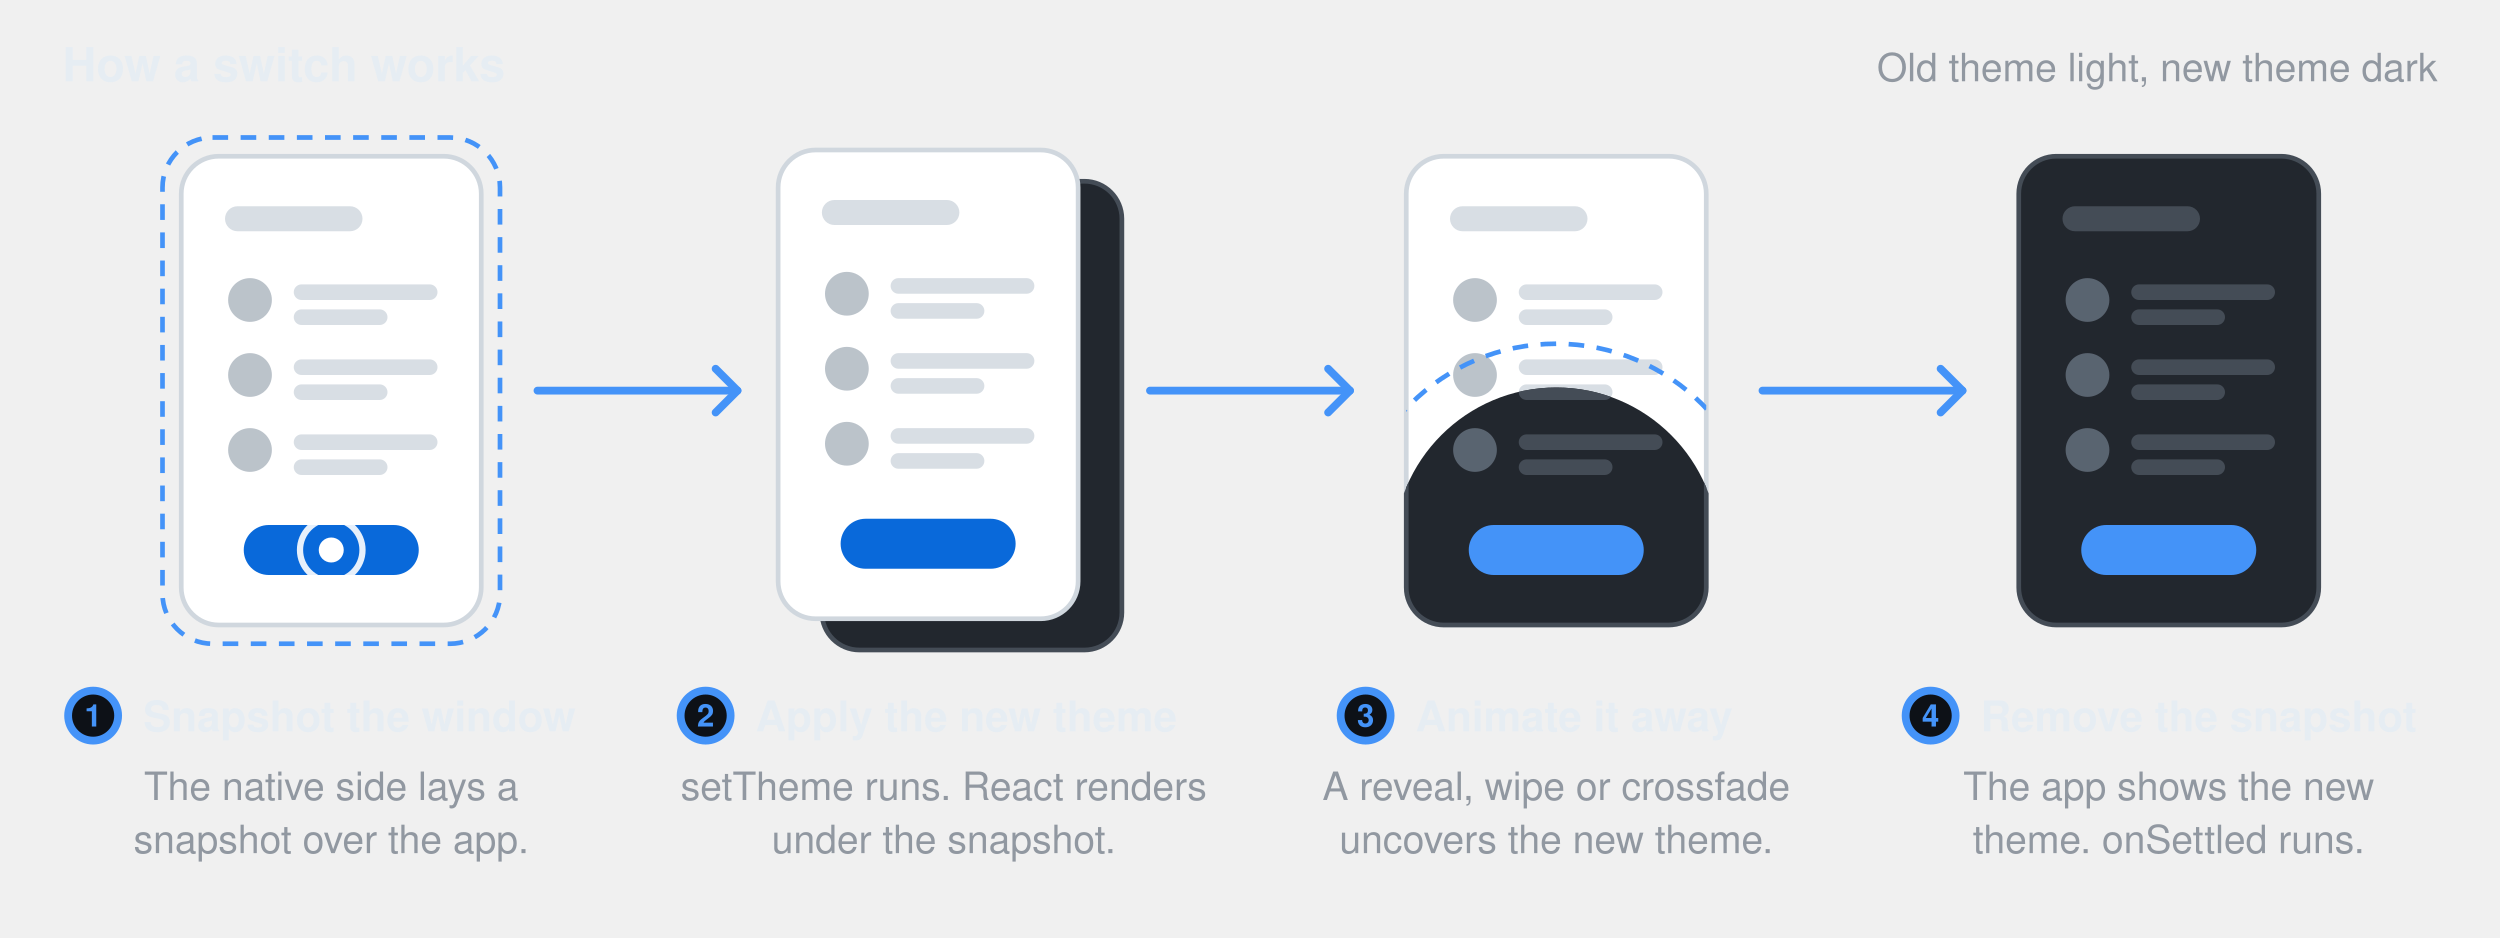
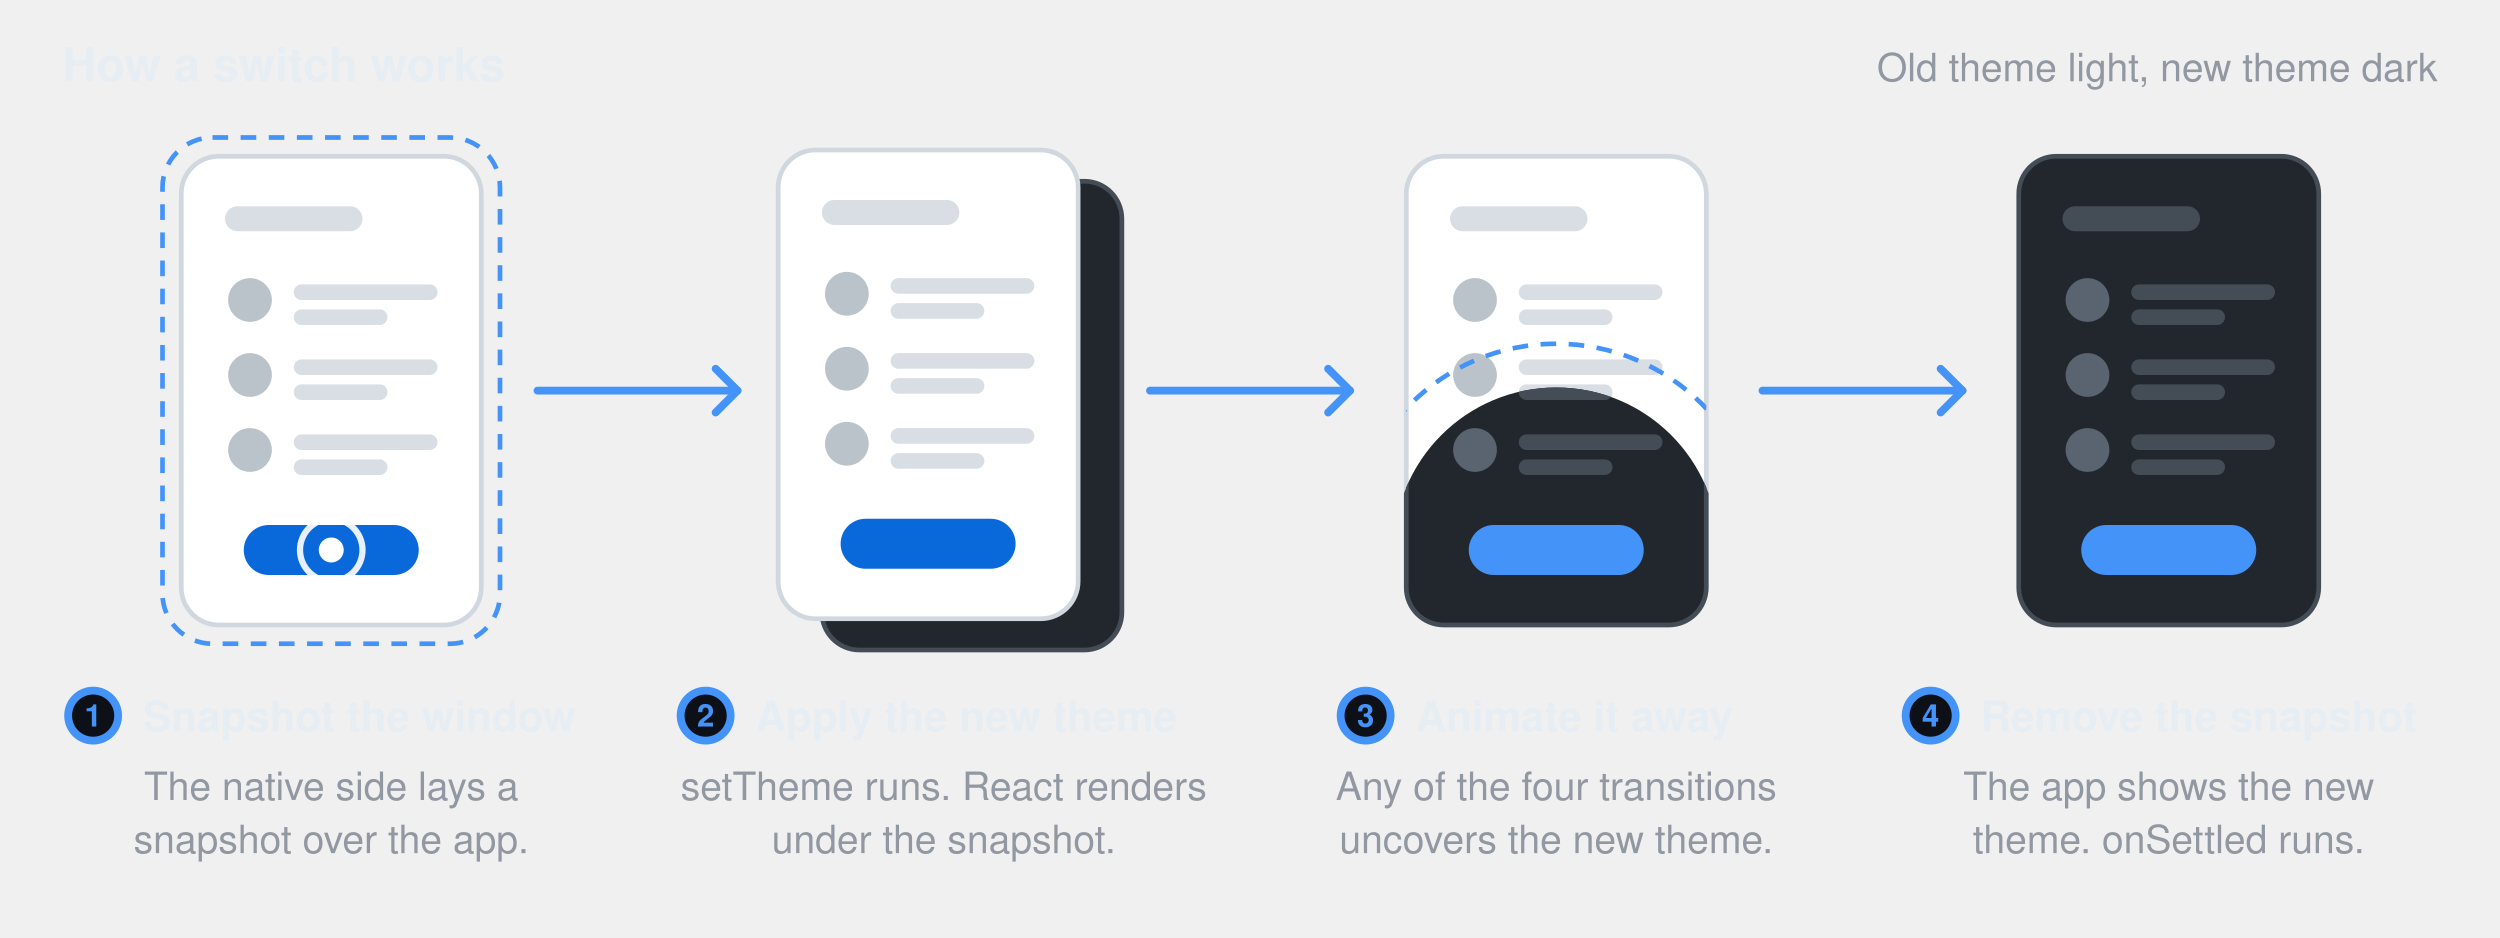
- <svg xmlns="http://www.w3.org/2000/svg" width="800" height="300" viewBox="0 0 800 300" role="img" aria-label="How a switch works: 1, the native side snapshots the window and lays the snapshot over the app. 2, setTheme runs and React renders the new theme under the snapshot. 3, the snapshot animates away with a reveal, wipe or crossfade. 4, the snapshot is removed and the app shows the new theme.">
+ <svg xmlns="http://www.w3.org/2000/svg" width="800" height="300" viewBox="0 0 800 300" role="img" aria-label="How a switch works: 1, the native side snapshots the window and lays the snapshot over the app. 2, setTheme runs and React renders the new theme under the snapshot. 3, the snapshot animates away with a reveal, inverse reveal, wipe or crossfade. 4, the snapshot is removed and the app shows the new theme.">
  <text x="20" y="26" font-family="-apple-system, BlinkMacSystemFont, 'Segoe UI', Helvetica, Arial, sans-serif" font-size="15" font-weight="600" fill="#e6edf3">How a switch works</text>
  <text x="780" y="26" text-anchor="end" font-family="-apple-system, BlinkMacSystemFont, 'Segoe UI', Helvetica, Arial, sans-serif" font-size="12.5" fill="#9198a1">Old theme light, new theme dark</text>
  <rect x="58.0" y="50" width="96" height="150" rx="12" fill="#ffffff" stroke="#d0d7de" stroke-width="1.5" />
  <rect x="72.0" y="66" width="44" height="8" rx="4" fill="#d8dee4" />
  <circle cx="80.0" cy="96" r="7" fill="#afb8c1" opacity="0.85" />
  <rect x="94.0" y="91" width="46" height="5" rx="2.5" fill="#d8dee4" />
  <rect x="94.0" y="99" width="30" height="5" rx="2.5" fill="#d8dee4" />
  <circle cx="80.0" cy="120" r="7" fill="#afb8c1" opacity="0.85" />
  <rect x="94.0" y="115" width="46" height="5" rx="2.5" fill="#d8dee4" />
  <rect x="94.0" y="123" width="30" height="5" rx="2.5" fill="#d8dee4" />
  <circle cx="80.0" cy="144" r="7" fill="#afb8c1" opacity="0.85" />
  <rect x="94.0" y="139" width="46" height="5" rx="2.5" fill="#d8dee4" />
  <rect x="94.0" y="147" width="30" height="5" rx="2.5" fill="#d8dee4" />
  <rect x="78.0" y="168" width="56" height="16" rx="8" fill="#0969da" />
  <rect x="52.0" y="44" width="108" height="162" rx="16" fill="none" stroke="#4493f8" stroke-width="1.5" stroke-dasharray="5 4" />
  <circle cx="106.0" cy="176" r="10" fill="none" stroke="#ffffff" stroke-width="2" opacity="0.9" />
  <circle cx="106.0" cy="176" r="4" fill="#ffffff" />
  <rect x="263.0" y="58" width="96" height="150" rx="12" fill="#22272e" stroke="#444c56" stroke-width="1.5" />
  <rect x="277.0" y="74" width="44" height="8" rx="4" fill="#444c56" />
  <circle cx="285.0" cy="104" r="7" fill="#636e7b" opacity="0.85" />
  <rect x="299.0" y="99" width="46" height="5" rx="2.5" fill="#444c56" />
  <rect x="299.0" y="107" width="30" height="5" rx="2.5" fill="#444c56" />
  <circle cx="285.0" cy="128" r="7" fill="#636e7b" opacity="0.85" />
  <rect x="299.0" y="123" width="46" height="5" rx="2.5" fill="#444c56" />
  <rect x="299.0" y="131" width="30" height="5" rx="2.5" fill="#444c56" />
  <circle cx="285.0" cy="152" r="7" fill="#636e7b" opacity="0.85" />
  <rect x="299.0" y="147" width="46" height="5" rx="2.5" fill="#444c56" />
  <rect x="299.0" y="155" width="30" height="5" rx="2.5" fill="#444c56" />
  <rect x="283.0" y="176" width="56" height="16" rx="8" fill="#4493f8" />
  <rect x="249.0" y="48" width="96" height="150" rx="12" fill="#ffffff" stroke="#d0d7de" stroke-width="1.5" />
  <rect x="263.0" y="64" width="44" height="8" rx="4" fill="#d8dee4" />
  <circle cx="271.0" cy="94" r="7" fill="#afb8c1" opacity="0.85" />
  <rect x="285.0" y="89" width="46" height="5" rx="2.5" fill="#d8dee4" />
  <rect x="285.0" y="97" width="30" height="5" rx="2.5" fill="#d8dee4" />
  <circle cx="271.0" cy="118" r="7" fill="#afb8c1" opacity="0.85" />
  <rect x="285.0" y="113" width="46" height="5" rx="2.5" fill="#d8dee4" />
  <rect x="285.0" y="121" width="30" height="5" rx="2.5" fill="#d8dee4" />
  <circle cx="271.0" cy="142" r="7" fill="#afb8c1" opacity="0.85" />
  <rect x="285.0" y="137" width="46" height="5" rx="2.5" fill="#d8dee4" />
  <rect x="285.0" y="145" width="30" height="5" rx="2.5" fill="#d8dee4" />
  <rect x="269.0" y="166" width="56" height="16" rx="8" fill="#0969da" />
  <rect x="450.0" y="50" width="96" height="150" rx="12" fill="#ffffff" stroke="#d0d7de" stroke-width="1.5" />
  <rect x="464.0" y="66" width="44" height="8" rx="4" fill="#d8dee4" />
  <circle cx="472.0" cy="96" r="7" fill="#afb8c1" opacity="0.85" />
  <rect x="486.0" y="91" width="46" height="5" rx="2.5" fill="#d8dee4" />
  <rect x="486.0" y="99" width="30" height="5" rx="2.5" fill="#d8dee4" />
  <circle cx="472.0" cy="120" r="7" fill="#afb8c1" opacity="0.85" />
  <rect x="486.0" y="115" width="46" height="5" rx="2.5" fill="#d8dee4" />
  <rect x="486.0" y="123" width="30" height="5" rx="2.5" fill="#d8dee4" />
  <circle cx="472.0" cy="144" r="7" fill="#afb8c1" opacity="0.85" />
  <rect x="486.0" y="139" width="46" height="5" rx="2.5" fill="#d8dee4" />
  <rect x="486.0" y="147" width="30" height="5" rx="2.5" fill="#d8dee4" />
  <rect x="470.0" y="168" width="56" height="16" rx="8" fill="#0969da" />
  <clipPath id="hole-dark">
    <circle cx="498.0" cy="176" r="52" />
  </clipPath>
  <g clip-path="url(#hole-dark)">
    <rect x="450.0" y="50" width="96" height="150" rx="12" fill="#22272e" stroke="#444c56" stroke-width="1.5" />
    <rect x="464.0" y="66" width="44" height="8" rx="4" fill="#444c56" />
    <circle cx="472.0" cy="96" r="7" fill="#636e7b" opacity="0.85" />
    <rect x="486.0" y="91" width="46" height="5" rx="2.5" fill="#444c56" />
    <rect x="486.0" y="99" width="30" height="5" rx="2.5" fill="#444c56" />
    <circle cx="472.0" cy="120" r="7" fill="#636e7b" opacity="0.85" />
    <rect x="486.0" y="115" width="46" height="5" rx="2.5" fill="#444c56" />
    <rect x="486.0" y="123" width="30" height="5" rx="2.5" fill="#444c56" />
    <circle cx="472.0" cy="144" r="7" fill="#636e7b" opacity="0.85" />
    <rect x="486.0" y="139" width="46" height="5" rx="2.5" fill="#444c56" />
    <rect x="486.0" y="147" width="30" height="5" rx="2.5" fill="#444c56" />
    <rect x="470.0" y="168" width="56" height="16" rx="8" fill="#4493f8" />
  </g>
  <circle cx="498.0" cy="176" r="66" fill="none" stroke="#4493f8" stroke-width="1.5" stroke-dasharray="5 4" clip-path="url(#frame-dark)" />
  <clipPath id="frame-dark">
    <rect x="450.0" y="50" width="96" height="150" rx="12" />
  </clipPath>
  <rect x="646.0" y="50" width="96" height="150" rx="12" fill="#22272e" stroke="#444c56" stroke-width="1.5" />
  <rect x="660.0" y="66" width="44" height="8" rx="4" fill="#444c56" />
  <circle cx="668.0" cy="96" r="7" fill="#636e7b" opacity="0.85" />
  <rect x="682.0" y="91" width="46" height="5" rx="2.5" fill="#444c56" />
  <rect x="682.0" y="99" width="30" height="5" rx="2.5" fill="#444c56" />
  <circle cx="668.0" cy="120" r="7" fill="#636e7b" opacity="0.85" />
  <rect x="682.0" y="115" width="46" height="5" rx="2.5" fill="#444c56" />
  <rect x="682.0" y="123" width="30" height="5" rx="2.5" fill="#444c56" />
  <circle cx="668.0" cy="144" r="7" fill="#636e7b" opacity="0.85" />
  <rect x="682.0" y="139" width="46" height="5" rx="2.5" fill="#444c56" />
  <rect x="682.0" y="147" width="30" height="5" rx="2.5" fill="#444c56" />
  <rect x="666.0" y="168" width="56" height="16" rx="8" fill="#4493f8" />
  <g stroke="#4493f8" stroke-width="2.5" stroke-linecap="round" stroke-linejoin="round" fill="none">
    <line x1="172.0" y1="125.0" x2="236.0" y2="125.0" />
    <polyline points="229.0,118.0 236.0,125.0 229.0,132.0" />
  </g>
  <g stroke="#4493f8" stroke-width="2.5" stroke-linecap="round" stroke-linejoin="round" fill="none">
    <line x1="368.0" y1="125.0" x2="432.0" y2="125.0" />
    <polyline points="425.0,118.0 432.0,125.0 425.0,132.0" />
  </g>
  <g stroke="#4493f8" stroke-width="2.5" stroke-linecap="round" stroke-linejoin="round" fill="none">
    <line x1="564.0" y1="125.0" x2="628.0" y2="125.0" />
    <polyline points="621.0,118.0 628.0,125.0 621.0,132.0" />
  </g>
  <circle cx="29.8" cy="229" r="8" fill="#0d1117" stroke="#4493f8" stroke-width="2.5" />
  <text x="29.8" y="232.5" text-anchor="middle" font-family="-apple-system, BlinkMacSystemFont, 'Segoe UI', Helvetica, Arial, sans-serif" font-size="10" font-weight="700" fill="#4493f8">1</text>
  <text x="45.8" y="234" font-family="-apple-system, BlinkMacSystemFont, 'Segoe UI', Helvetica, Arial, sans-serif" font-size="13.5" font-weight="600" fill="#e6edf3">Snapshot the window</text>
  <text x="106.0" y="256" text-anchor="middle" font-family="-apple-system, BlinkMacSystemFont, 'Segoe UI', Helvetica, Arial, sans-serif" font-size="12.5" fill="#9198a1">The native side lays a</text>
  <text x="106.0" y="273" text-anchor="middle" font-family="-apple-system, BlinkMacSystemFont, 'Segoe UI', Helvetica, Arial, sans-serif" font-size="12.5" fill="#9198a1">snapshot over the app.</text>
  <circle cx="225.8" cy="229" r="8" fill="#0d1117" stroke="#4493f8" stroke-width="2.5" />
  <text x="225.8" y="232.5" text-anchor="middle" font-family="-apple-system, BlinkMacSystemFont, 'Segoe UI', Helvetica, Arial, sans-serif" font-size="10" font-weight="700" fill="#4493f8">2</text>
  <text x="241.8" y="234" font-family="-apple-system, BlinkMacSystemFont, 'Segoe UI', Helvetica, Arial, sans-serif" font-size="13.5" font-weight="600" fill="#e6edf3">Apply the new theme</text>
  <text x="302.0" y="256" text-anchor="middle" font-family="-apple-system, BlinkMacSystemFont, 'Segoe UI', Helvetica, Arial, sans-serif" font-size="12.5" fill="#9198a1">setTheme runs. React renders</text>
  <text x="302.0" y="273" text-anchor="middle" font-family="-apple-system, BlinkMacSystemFont, 'Segoe UI', Helvetica, Arial, sans-serif" font-size="12.5" fill="#9198a1">under the snapshot.</text>
  <circle cx="437.0" cy="229" r="8" fill="#0d1117" stroke="#4493f8" stroke-width="2.5" />
  <text x="437.0" y="232.5" text-anchor="middle" font-family="-apple-system, BlinkMacSystemFont, 'Segoe UI', Helvetica, Arial, sans-serif" font-size="10" font-weight="700" fill="#4493f8">3</text>
  <text x="453.0" y="234" font-family="-apple-system, BlinkMacSystemFont, 'Segoe UI', Helvetica, Arial, sans-serif" font-size="13.5" font-weight="600" fill="#e6edf3">Animate it away</text>
-   <text x="498.0" y="256" text-anchor="middle" font-family="-apple-system, BlinkMacSystemFont, 'Segoe UI', Helvetica, Arial, sans-serif" font-size="12.5" fill="#9198a1">A reveal, wipe or crossfade</text>
+   <text x="498.0" y="256" text-anchor="middle" font-family="-apple-system, BlinkMacSystemFont, 'Segoe UI', Helvetica, Arial, sans-serif" font-size="12.5" fill="#9198a1">Any of the four transitions</text>
  <text x="498.0" y="273" text-anchor="middle" font-family="-apple-system, BlinkMacSystemFont, 'Segoe UI', Helvetica, Arial, sans-serif" font-size="12.5" fill="#9198a1">uncovers the new theme.</text>
  <circle cx="617.8" cy="229" r="8" fill="#0d1117" stroke="#4493f8" stroke-width="2.5" />
  <text x="617.8" y="232.5" text-anchor="middle" font-family="-apple-system, BlinkMacSystemFont, 'Segoe UI', Helvetica, Arial, sans-serif" font-size="10" font-weight="700" fill="#4493f8">4</text>
  <text x="633.8" y="234" font-family="-apple-system, BlinkMacSystemFont, 'Segoe UI', Helvetica, Arial, sans-serif" font-size="13.5" font-weight="600" fill="#e6edf3">Remove the snapshot</text>
  <text x="694.0" y="256" text-anchor="middle" font-family="-apple-system, BlinkMacSystemFont, 'Segoe UI', Helvetica, Arial, sans-serif" font-size="12.5" fill="#9198a1">The app shows the new</text>
  <text x="694.0" y="273" text-anchor="middle" font-family="-apple-system, BlinkMacSystemFont, 'Segoe UI', Helvetica, Arial, sans-serif" font-size="12.5" fill="#9198a1">theme. onSettled runs.</text>
</svg>
